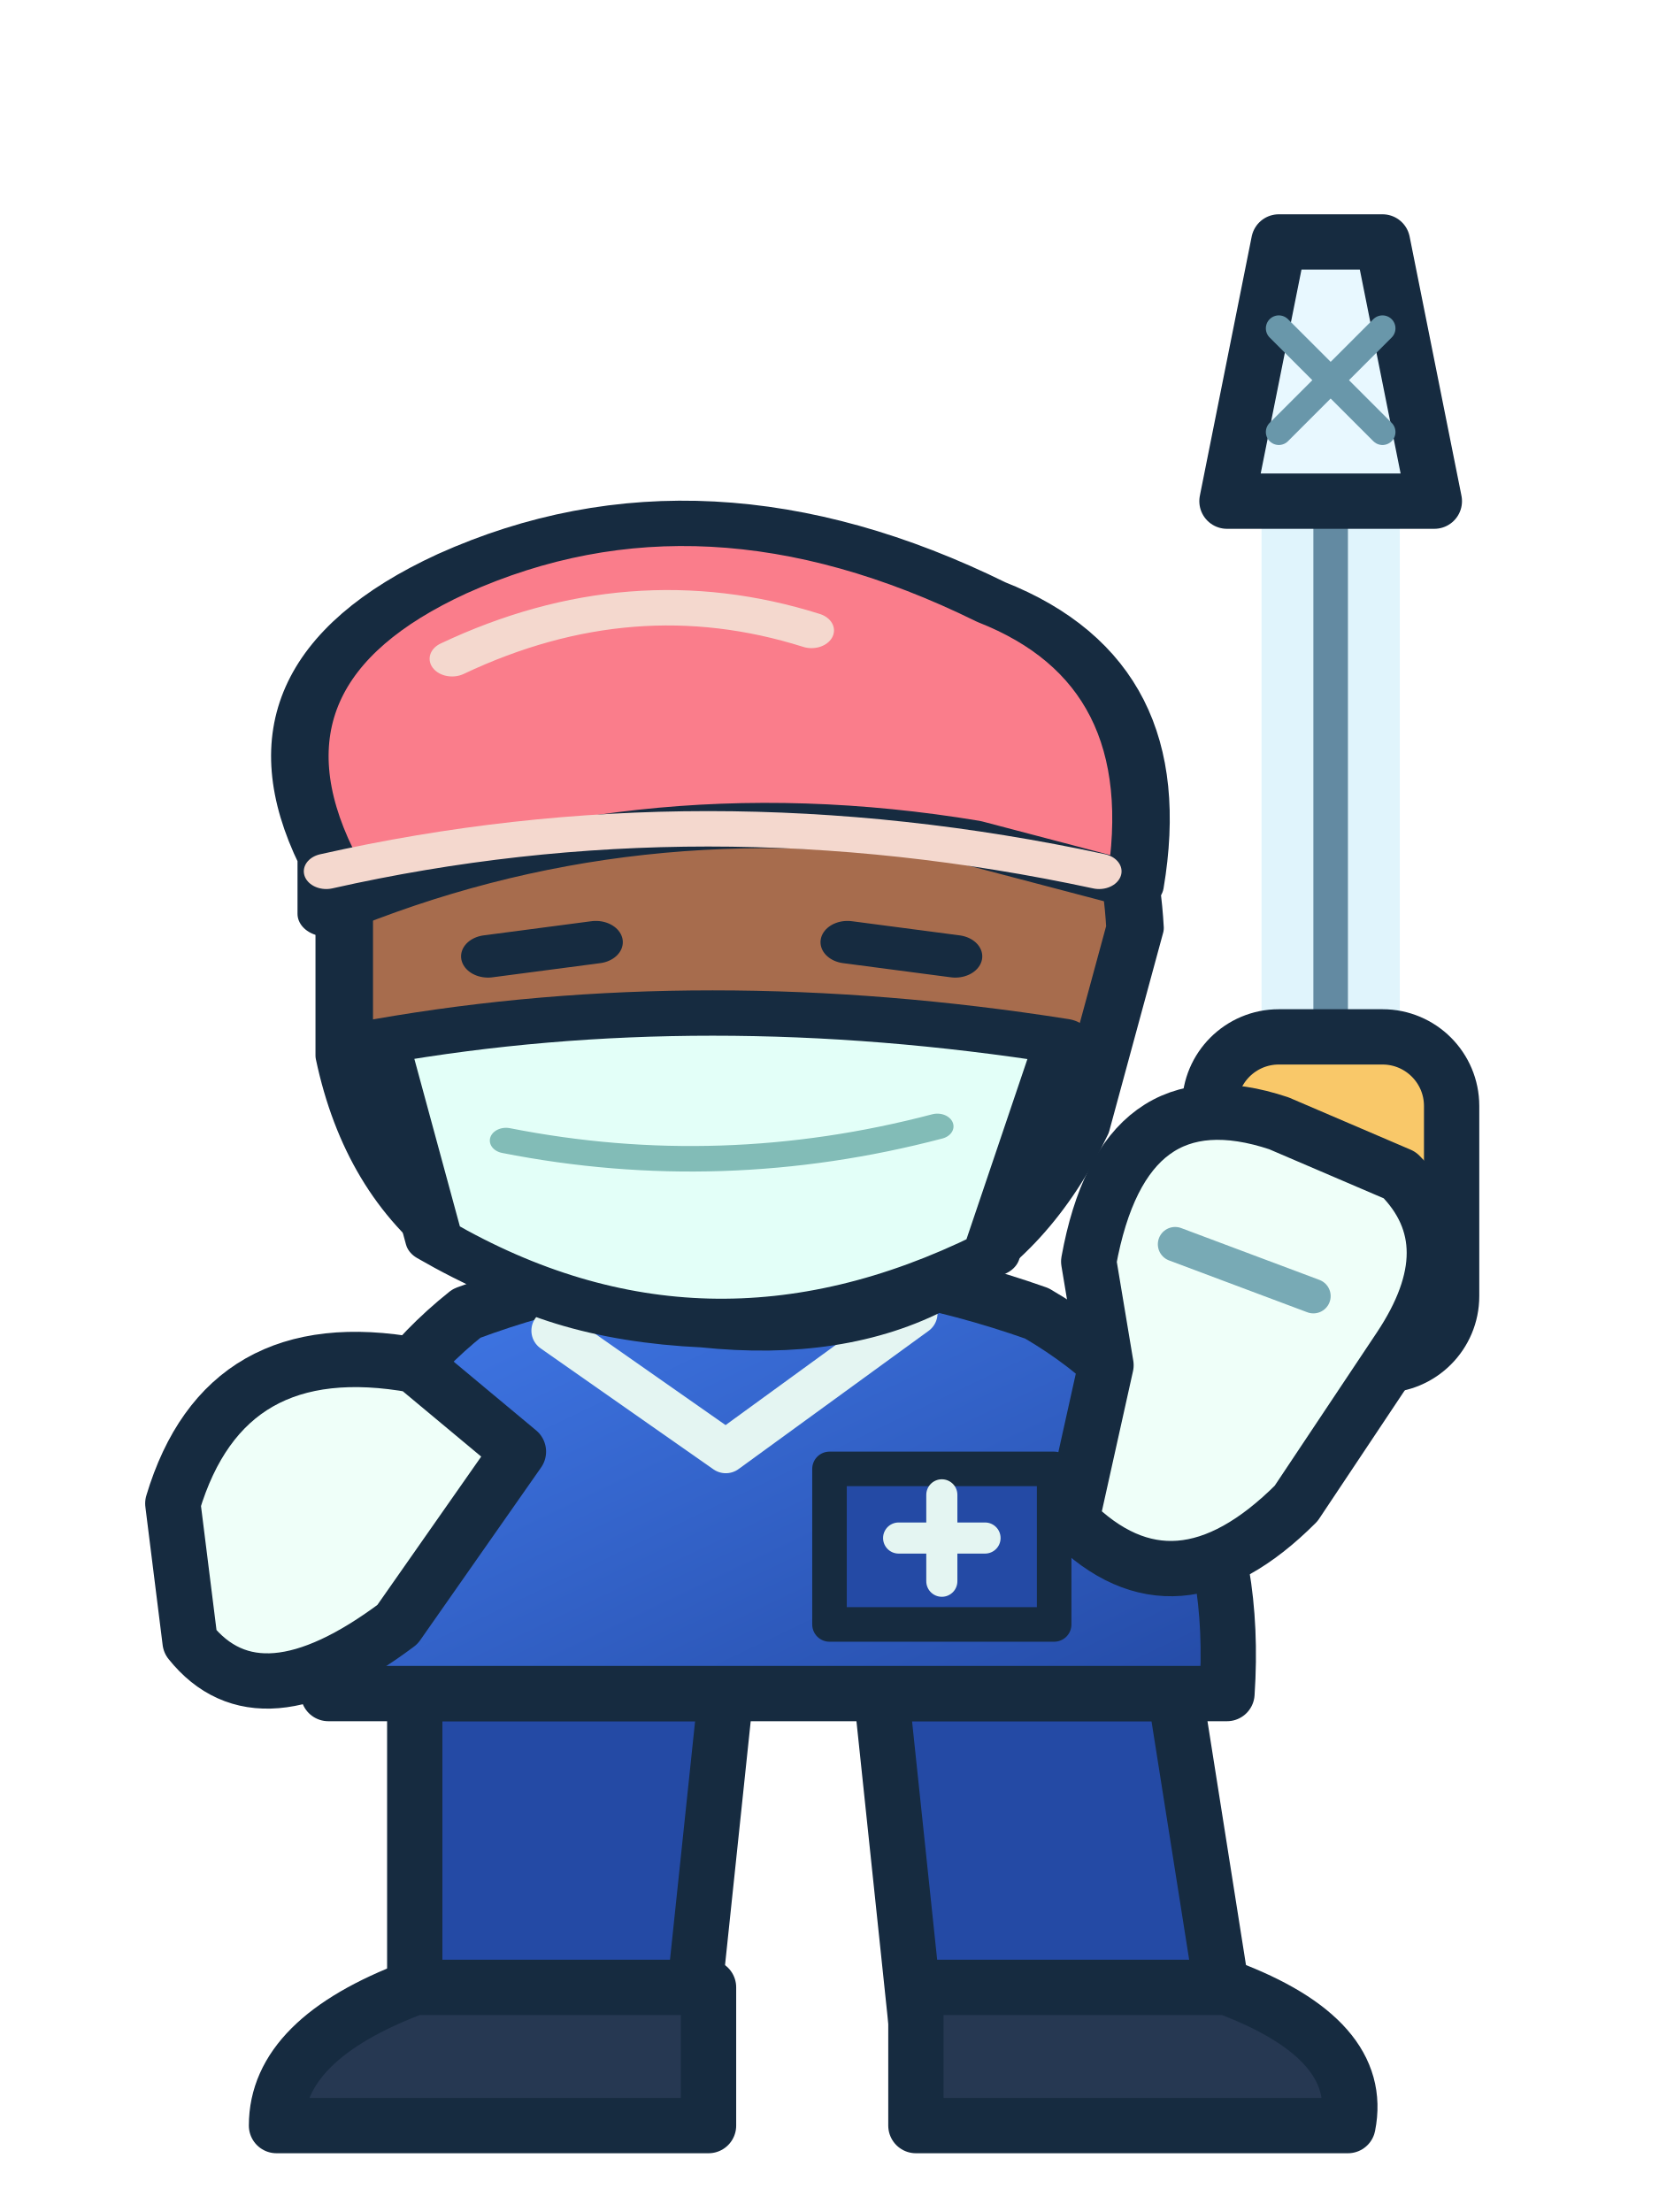
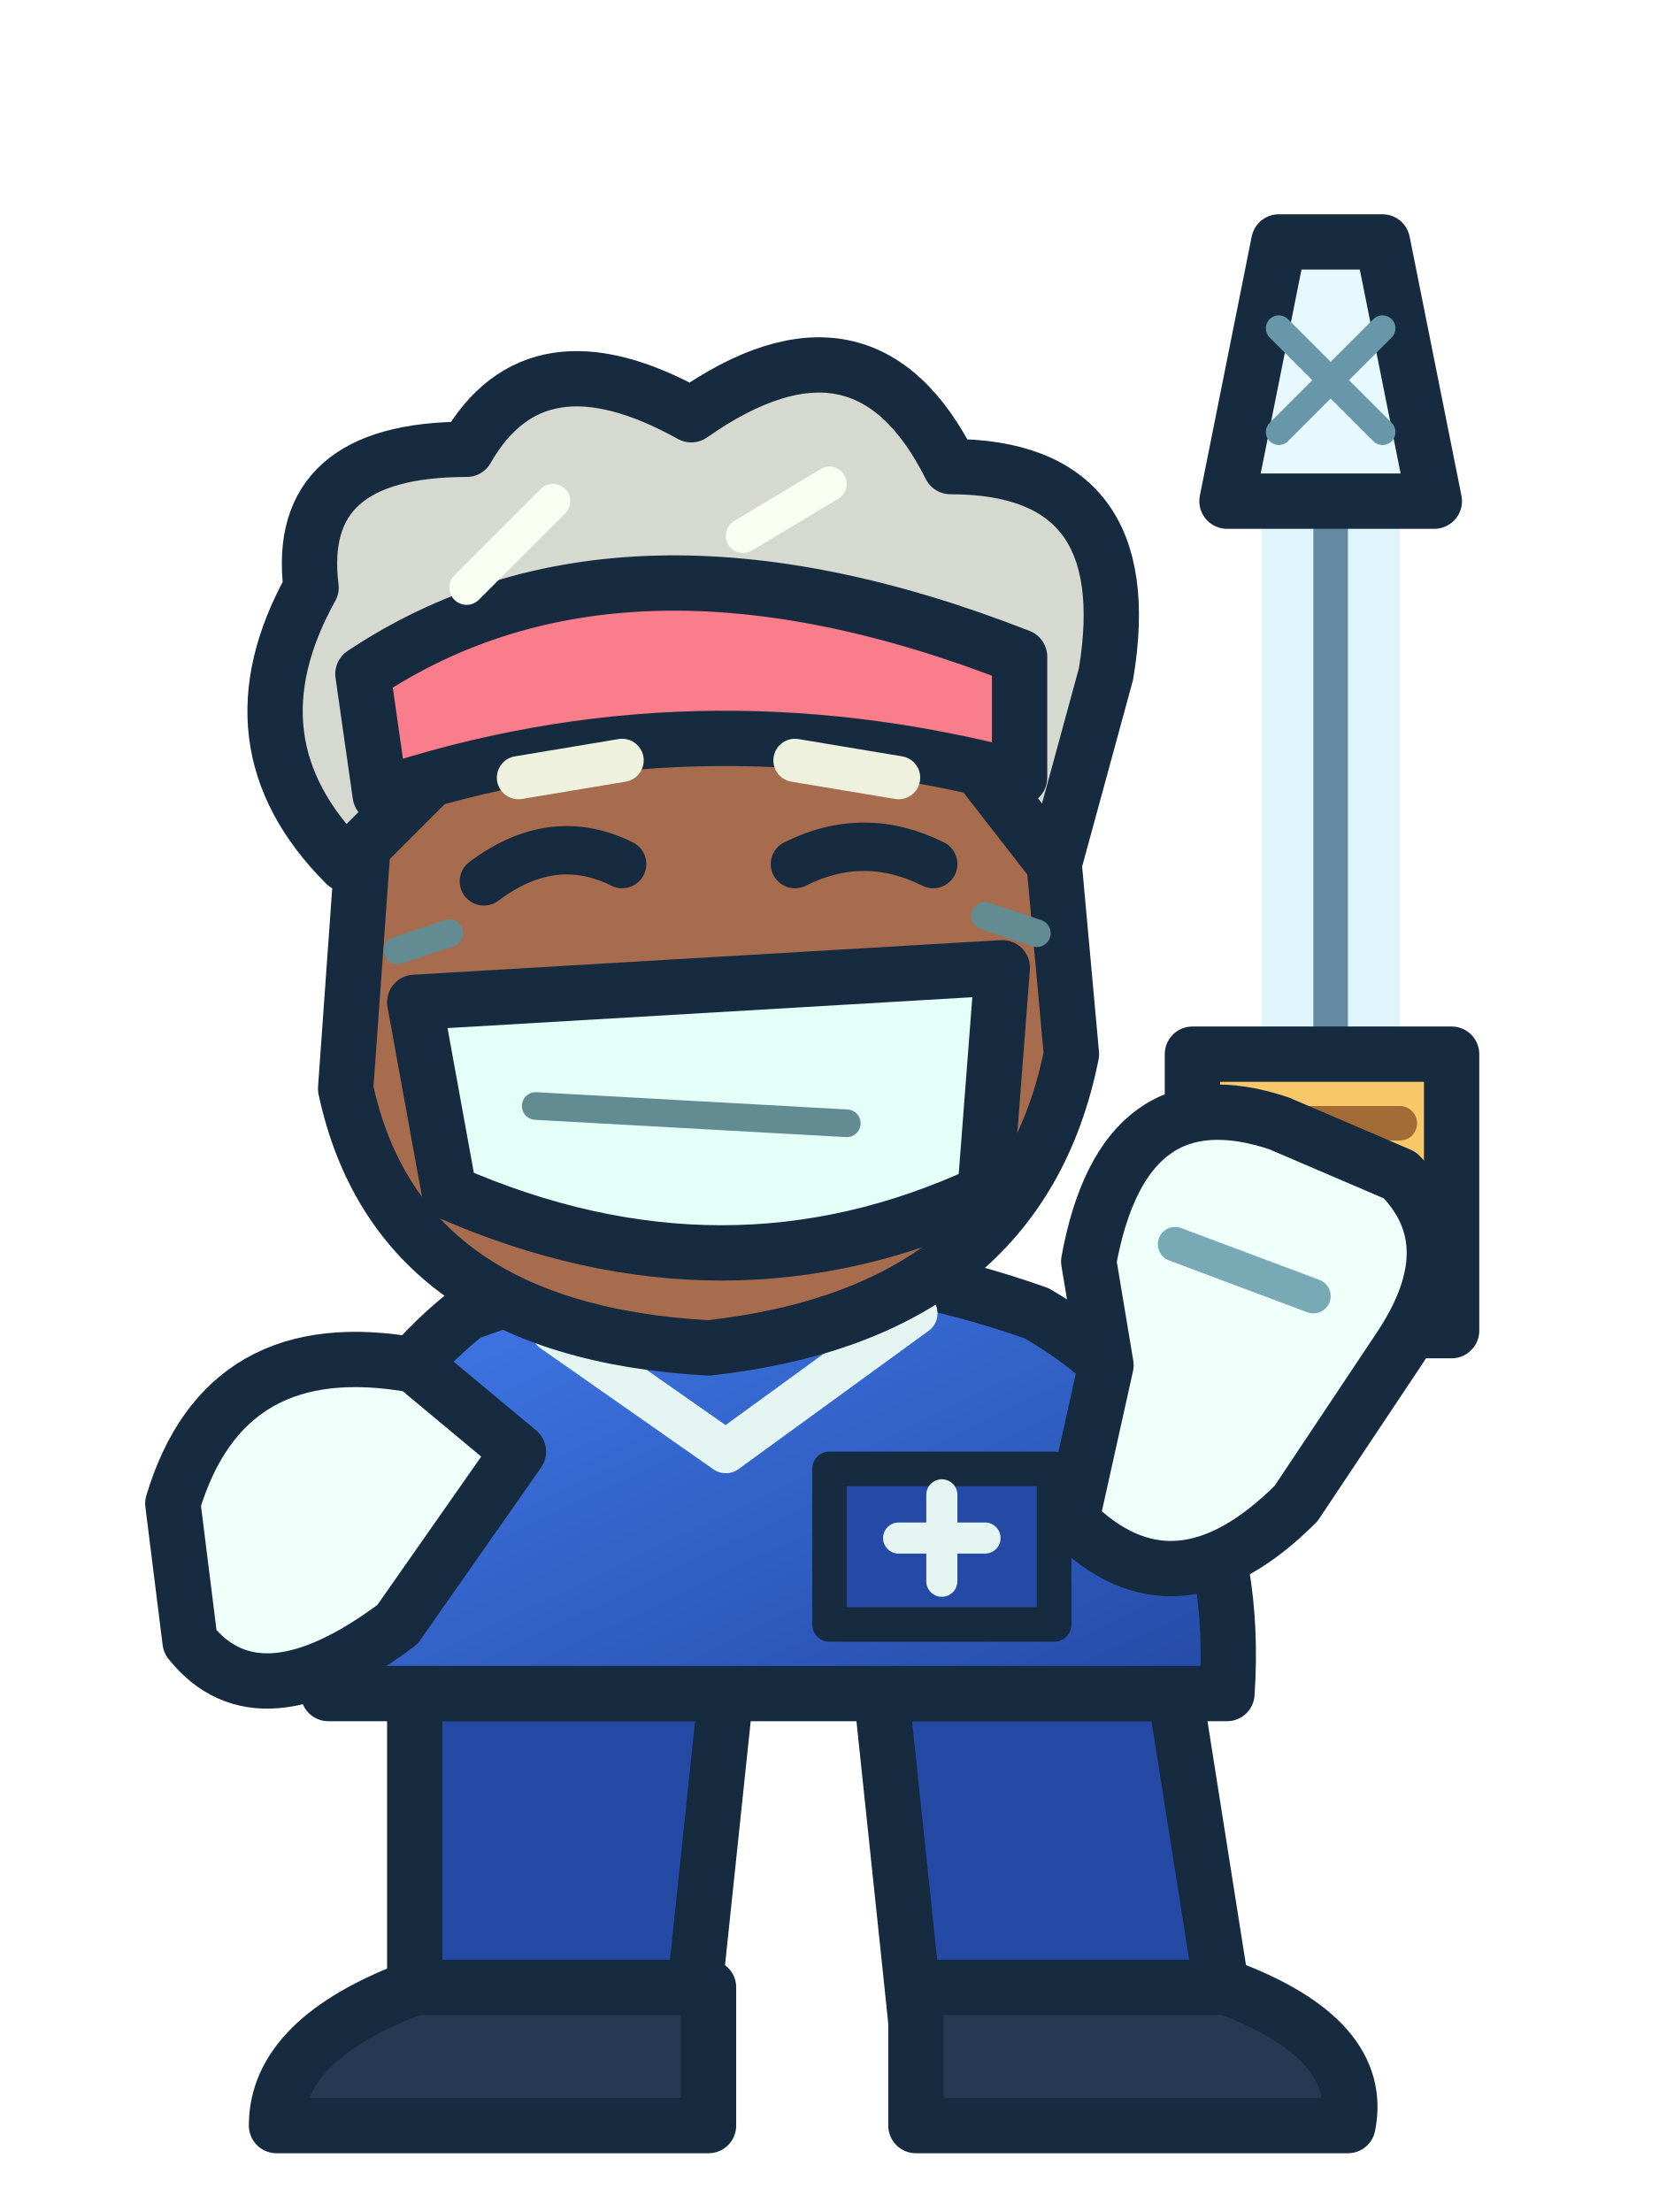
<svg xmlns="http://www.w3.org/2000/svg" width="96" height="128" viewBox="0 0 96 128" role="img" aria-labelledby="maya-title maya-desc">
  <defs>
    <linearGradient id="maya-scrubs" x1="0" y1="0" x2="1" y2="1">
      <stop stop-color="#427bec" />
      <stop offset="1" stop-color="#244aa5" />
    </linearGradient>
  </defs>
  <g stroke="#162b40" stroke-width="3.2" stroke-linejoin="round" stroke-linecap="round">
    <g id="maya-legs">
      <path d="M24 98H42L40 117H24ZM51 98H68L71 117H53Z" fill="#244aa5" />
      <path d="M24 115H41V123H16Q16 118 24 115ZM53 115H71Q79 118 78 123H53Z" fill="#263852" />
    </g>
    <g id="maya-torso">
      <path d="M27 76Q43 70 60 76Q72 83 71 98H19Q17 84 27 76Z" fill="url(#maya-scrubs)" />
      <path d="M32 77L42 84L53 76" fill="none" stroke="#e4f5f2" stroke-width="2.5" />
      <path d="M48 85H61V94H48Z" fill="#244aa5" stroke-width="2" />
      <path d="M52 89h5m-2.5-2.5v5" fill="none" stroke="#e4f5f2" stroke-width="1.8" />
    </g>
    <g id="maya-tool">
      <path d="M77 69V29" stroke="#e0f4fc" stroke-width="8" />
      <path d="M77 61V30" stroke="#638aa2" stroke-width="2" />
      <path d="M71 29h12l-3-15h-6z" fill="#e8f8ff" />
      <path d="m74 19 6 6m-6 0 6-6" stroke="#6997aa" stroke-width="1.5" />
-       <rect x="70" y="60" width="14" height="19" rx="4" fill="#f9c869" />
+       <path d="M69 61H84V77H69Z" fill="#f9c869" />
+       <path d="M72 65h9m-9 5h9" stroke="#a36b35" stroke-width="2" />
    </g>
    <g id="maya-hands">
      <path d="M24 79Q13 77 10 87L11 95Q15 100 23 94L30 84Z" fill="#effff9" />
      <path d="M64 79L63 73Q65 62 74 65L81 68Q85 72 81 78L75 87Q68 94 62 88Z" fill="#effff9" />
      <path d="M68 72l8 3" stroke="#78aab5" stroke-width="2" />
    </g>
-     <g id="maya-head" transform="translate(-4 25) scale(1.04 .82)">
-       <path d="M23 34Q21 13 43 12Q66 12 67 35L64 49Q58 65 43 63Q26 62 23 44Z" fill="#a76c4d" />
-       <path d="M22 30Q17 17 29 10Q43 2 59 12Q69 17 67 32L58 29Q39 25 22 34Z" fill="#fa7d8b" />
-       <path d="M29 16Q39 10 49 14M22 31Q43 25 65 31" fill="none" stroke="#f4d8ce" stroke-width="2.5" />
-       <path d="M25 43Q43 39 63 43L59 58Q43 68 28 57Z" fill="#e3fff8" />
-       <path d="M32 50Q44 53 56 49" fill="none" stroke="#82bcb7" stroke-width="1.8" />
-       <path d="M31 37l6-1m14 0 6 1" fill="none" stroke-width="3" />
+     <g id="maya-head" transform="translate(-2 11)">
+       <path d="M23 38Q23 23 42 23Q61 23 63 39L64 50Q61 65 43 67Q25 66 22 52Z" fill="#a76c4d" />
+       <path d="M22 39Q15 32 20 23Q19 15 29 15Q33 8 42 13Q52 6 57 16Q68 16 66 28L63 39L56 30L29 32Z" fill="#d6d9cf" />
+       <path d="M23 28Q38 18 61 27L61 34Q42 29 24 35Z" fill="#fa7d8b" />
+       <path d="M29 23l5-5m11 2 5-3" stroke="#f9fff2" stroke-width="2" />
+       <path d="M26 47L60 45L59 58Q44 65 28 58Z" fill="#e3fff8" />
+       <path d="M33 53l18 1M28 43l-3 1m34-2 3 1" stroke="#628c91" stroke-width="1.6" />
+       <path d="M30 40q4-3 8-1m10 0q4-2 8 0" fill="none" stroke-width="2.8" />
+       <path d="M32 34l6-1m10 0 6 1" stroke="#edf1de" stroke-width="2.5" />
    </g>
  </g>
</svg>
